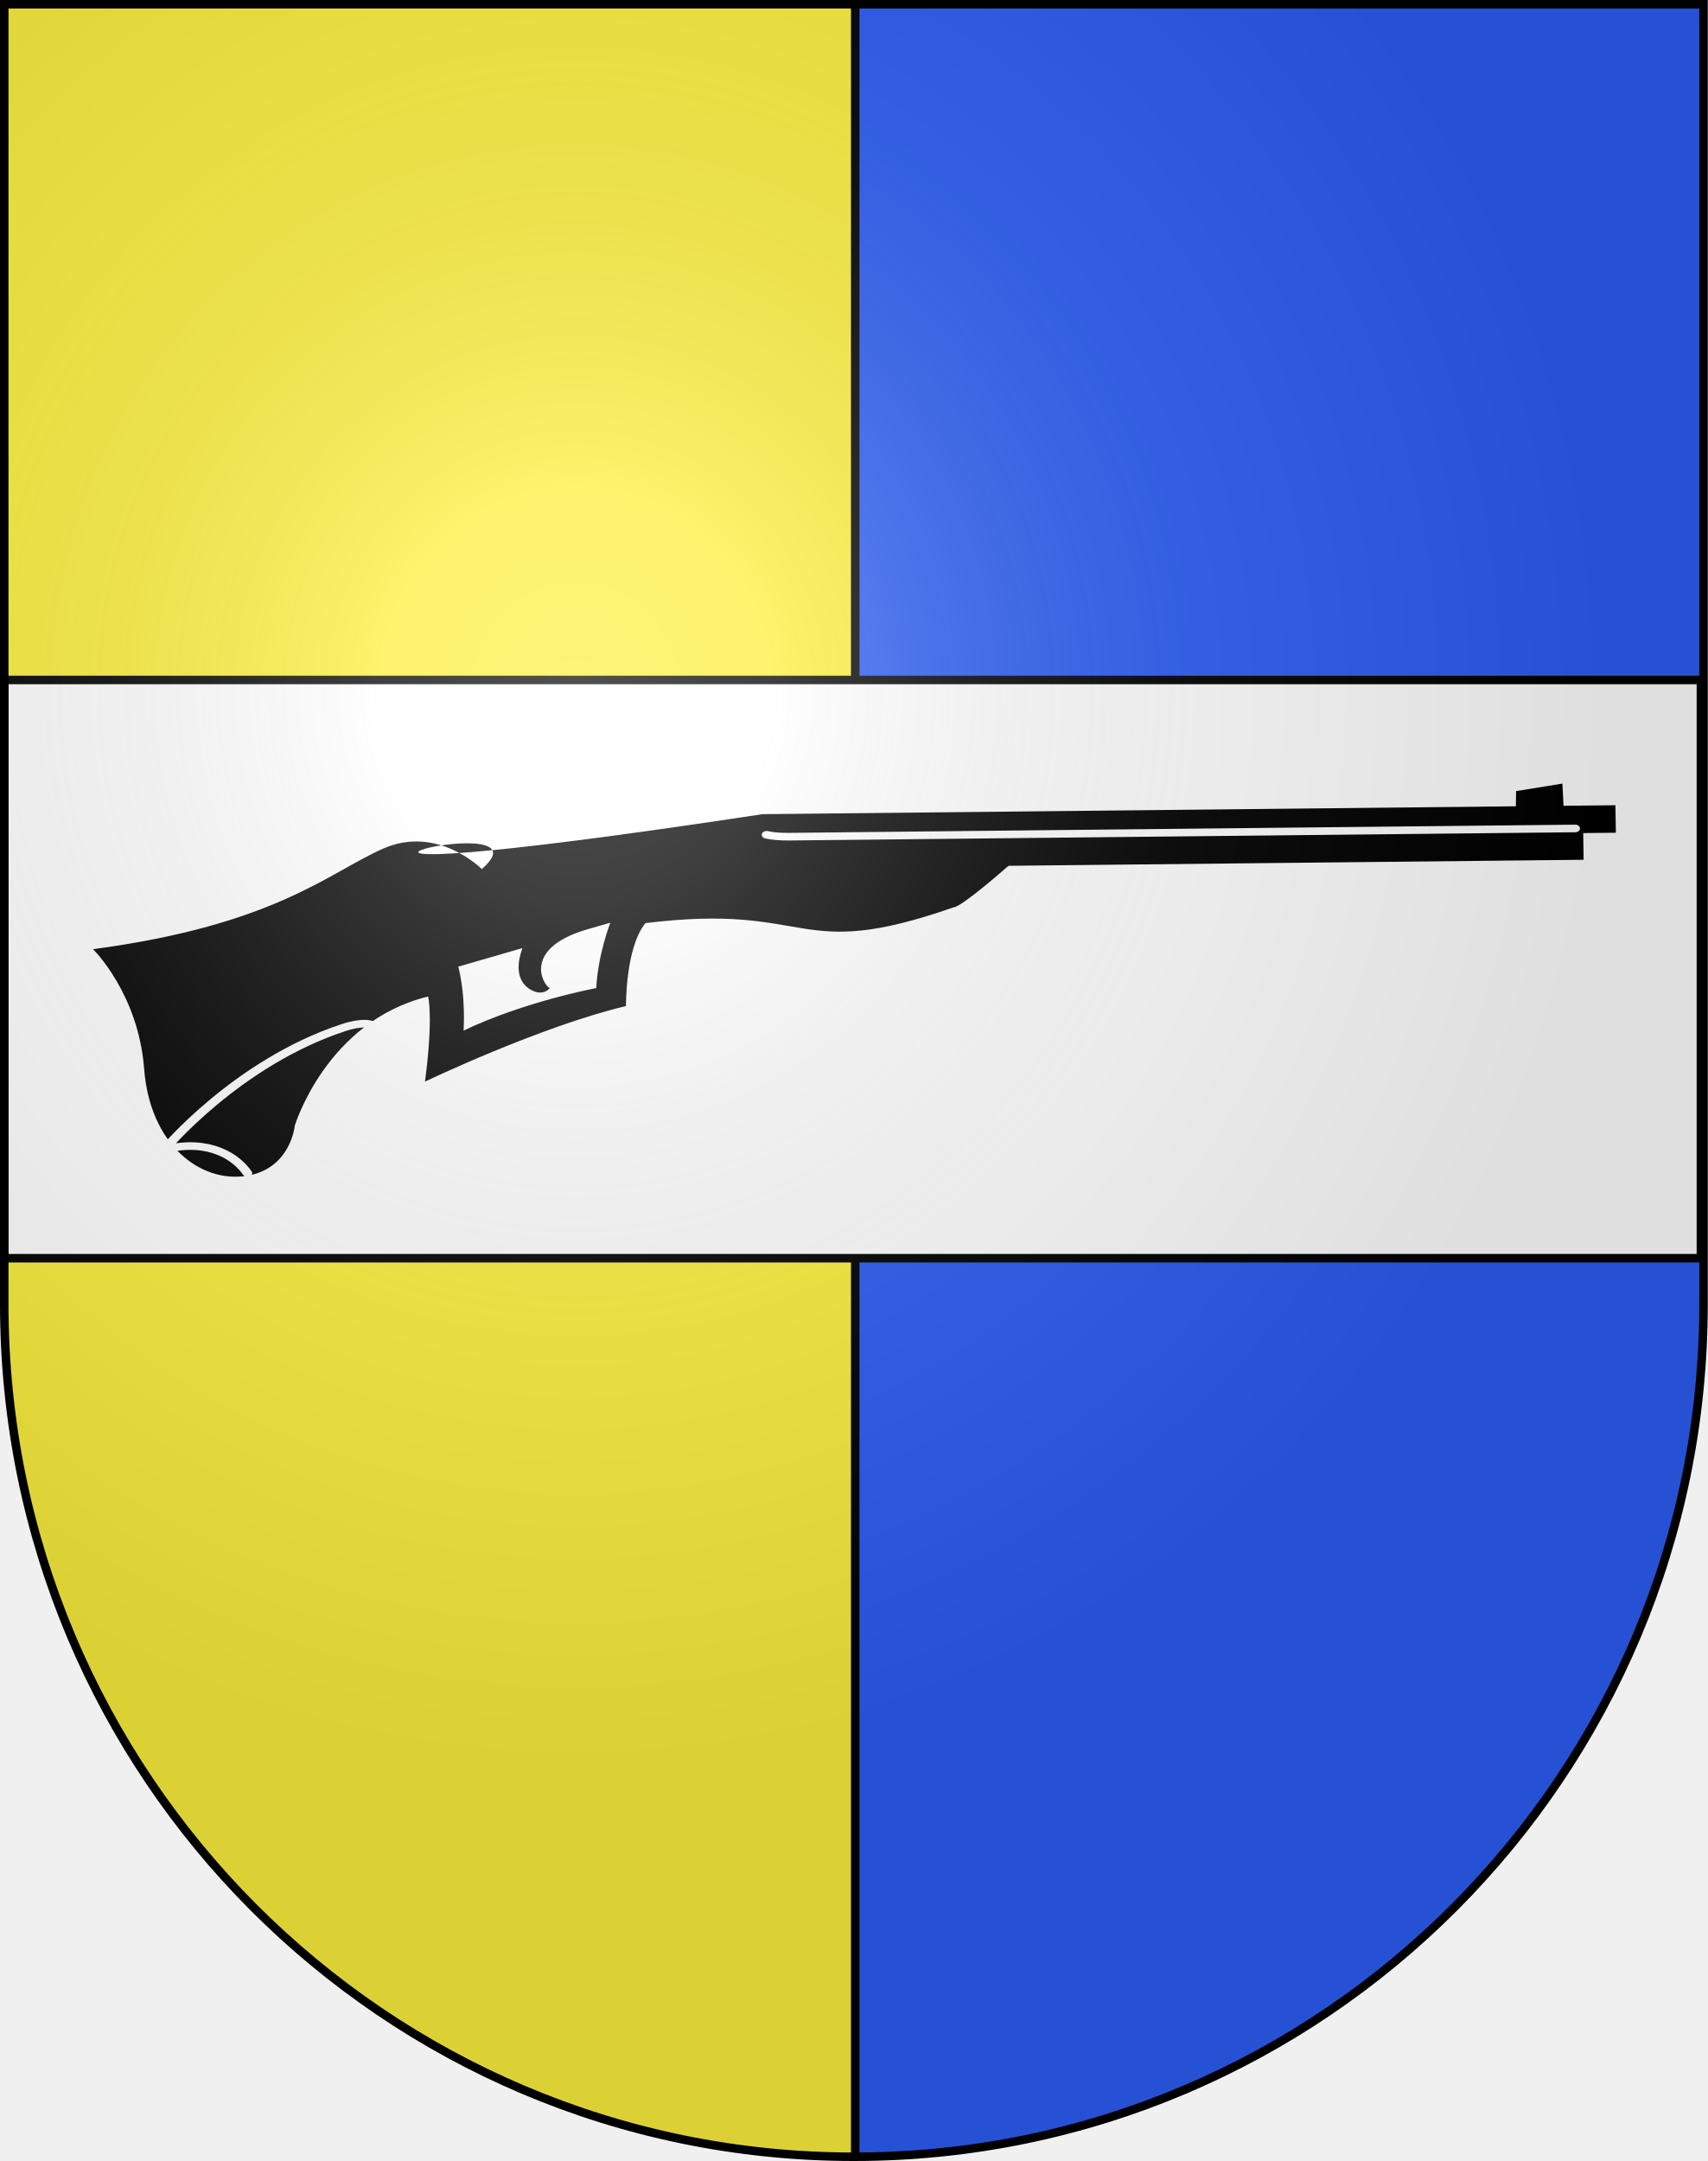
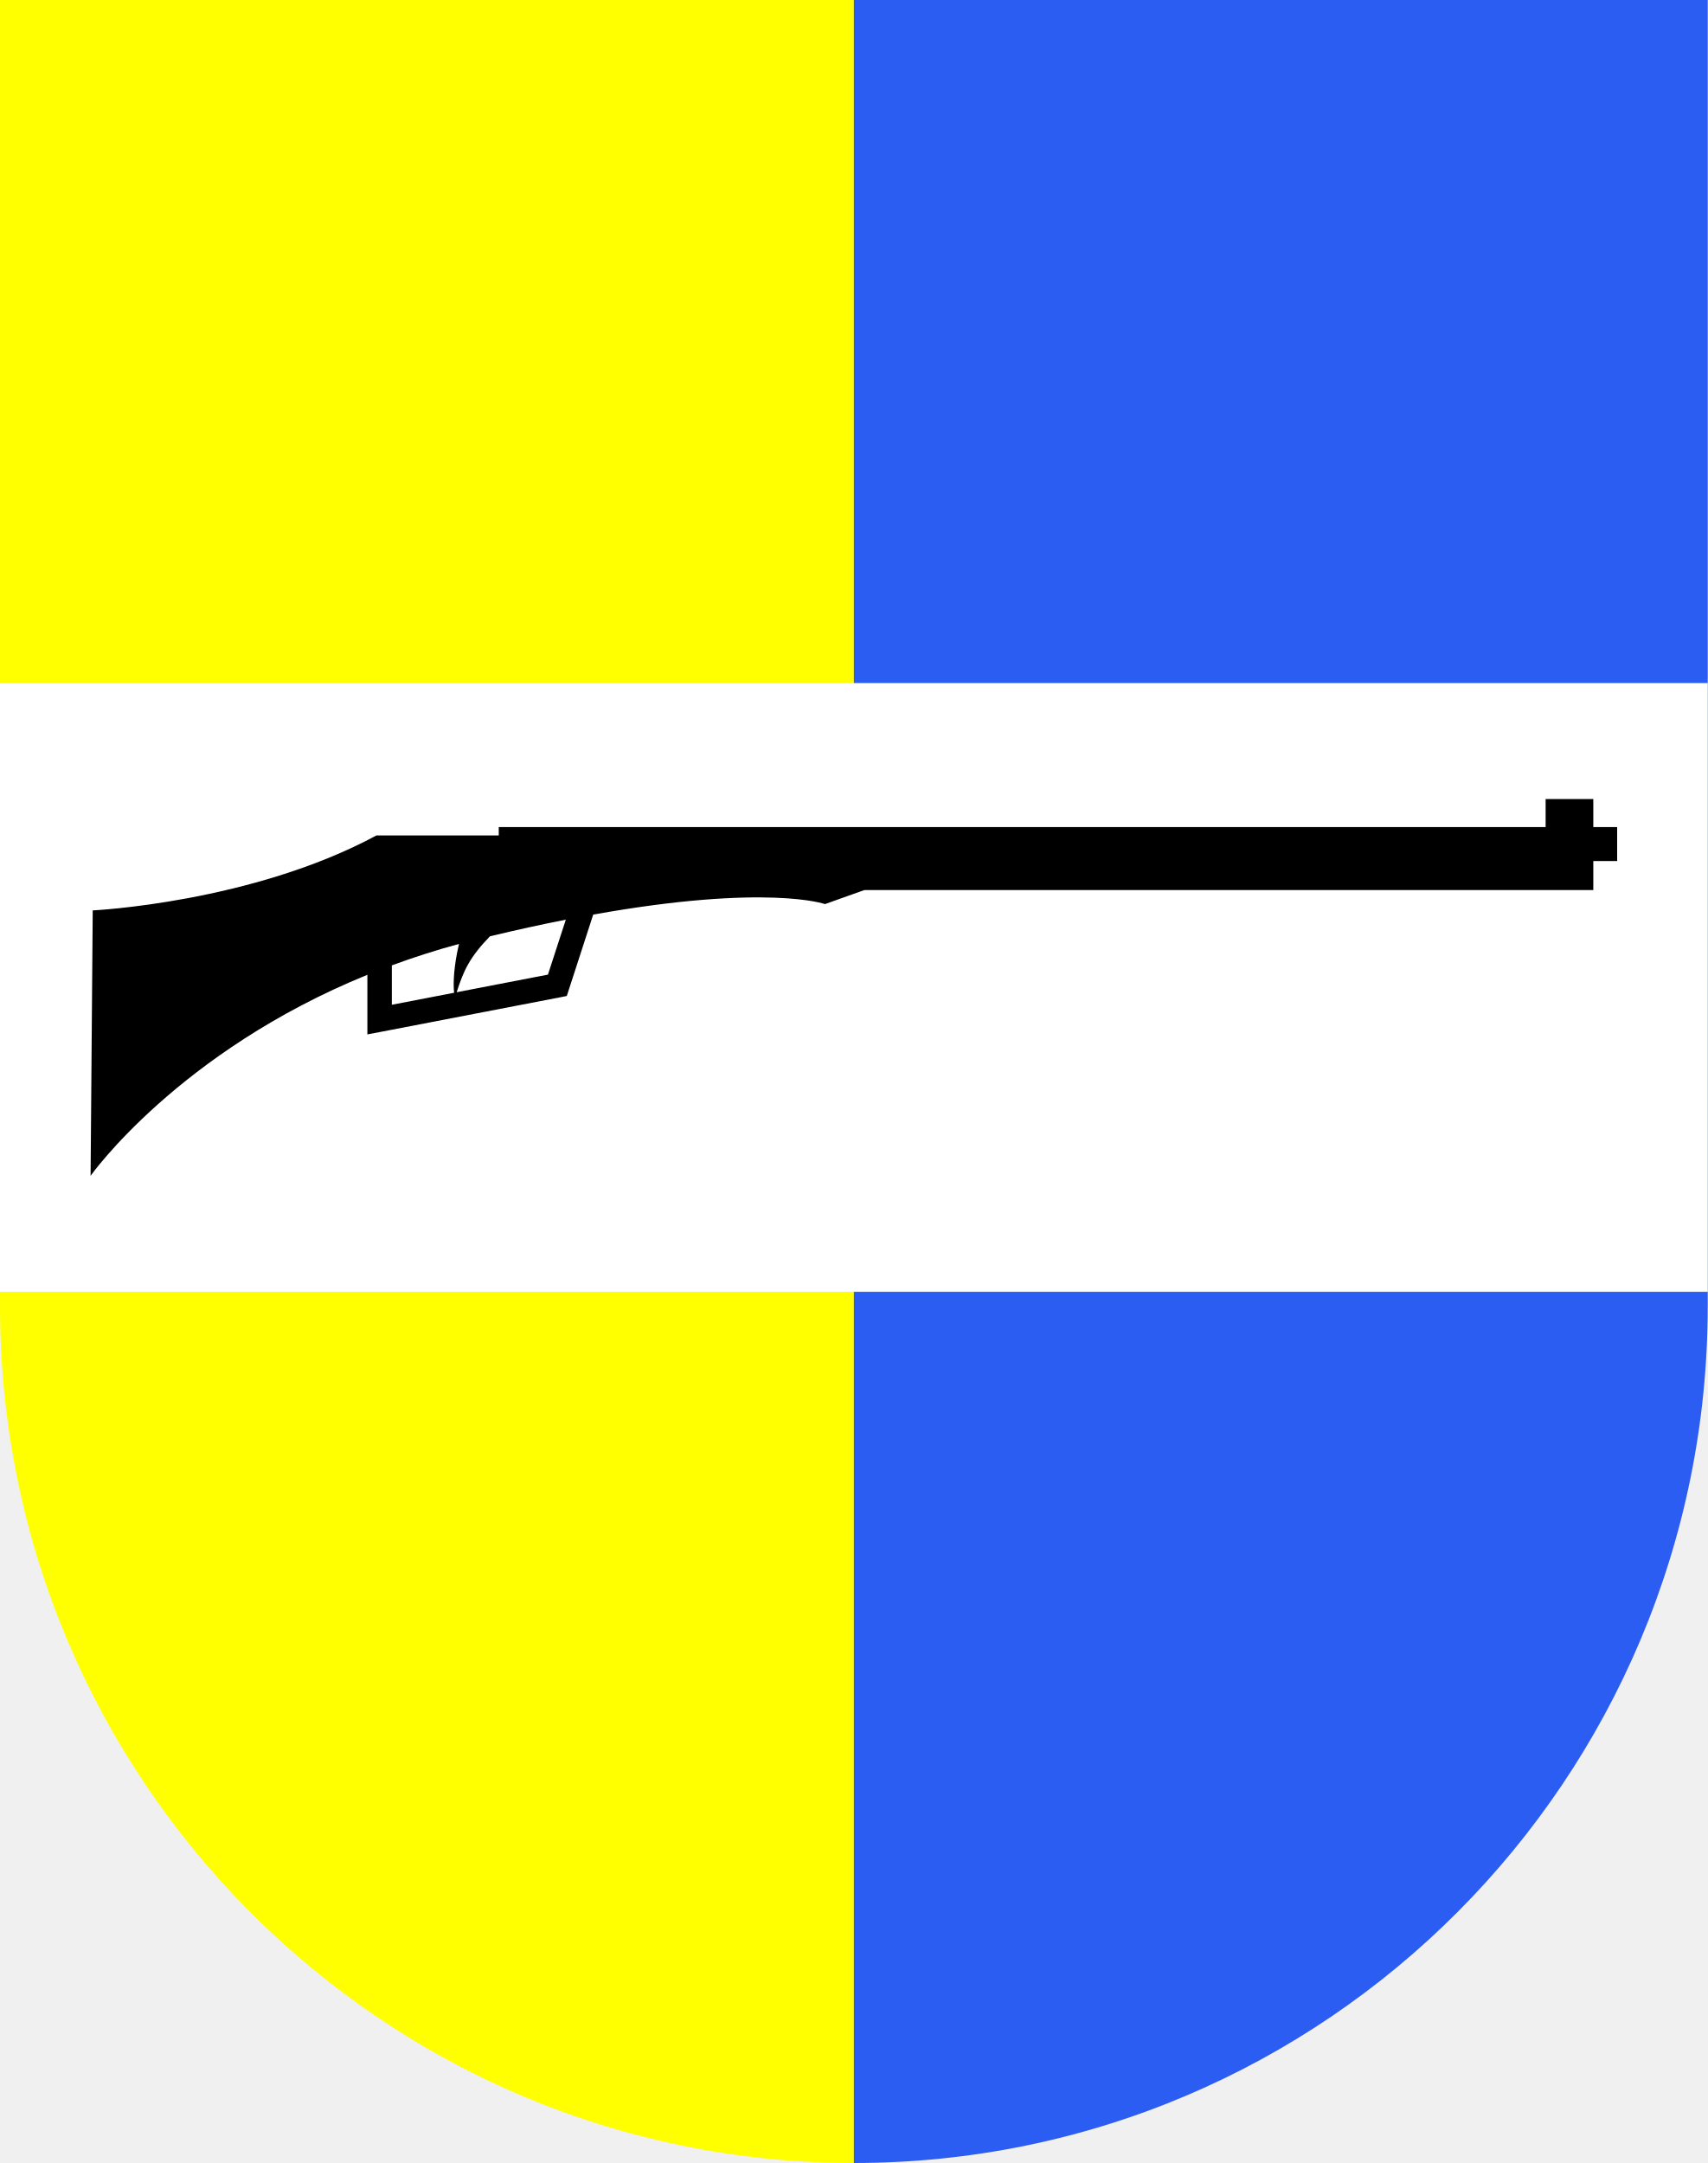
- <svg xmlns="http://www.w3.org/2000/svg" xmlns:xlink="http://www.w3.org/1999/xlink" version="1.0" width="603" height="763" id="svg20">
+ <svg xmlns="http://www.w3.org/2000/svg" xmlns:xlink="http://www.w3.org/1999/xlink" version="1.0" width="600" height="760" id="svg20">
  <defs id="defs29">
    <linearGradient id="linearGradient2893">
      <stop id="stop2895" style="stop-color:#ffffff;stop-opacity:0.314" offset="0" />
      <stop id="stop2897" style="stop-color:#ffffff;stop-opacity:0.251" offset="0.19" />
      <stop id="stop2901" style="stop-color:#6b6b6b;stop-opacity:0.125" offset="0.6" />
      <stop id="stop2899" style="stop-color:#000000;stop-opacity:0.125" offset="1" />
    </linearGradient>
    <radialGradient cx="858.042" cy="579.933" r="300" fx="858.042" fy="579.933" id="radialGradient3236" xlink:href="#linearGradient2893" gradientUnits="userSpaceOnUse" gradientTransform="matrix(1.215027,0,0,1.266667,-839.1924,-490.4894)" />
    <clipPath id="clipPath3837">
      <path d="m -1.5,-1.5 0,-458.868 C -1.5,-626.679 -135.815,-761.5 -301.5,-761.5 -467.185,-761.5 -601.5,-626.679 -601.5,-460.368 l 0,458.868 600,0 z" id="path3839" style="fill:none;stroke:#000000;stroke-width:3;stroke-miterlimit:4;stroke-opacity:1;stroke-dasharray:none;display:inline" />
    </clipPath>
  </defs>
-   <g id="layer1" style="display:inline">
-     <path d="m 1.5,1.5 0,458.868 C 1.5,626.678 135.815,761.5 301.5,761.5 467.185,761.5 601.5,626.678 601.5,460.368 l 0,-458.868 -600,0 z" id="path1899" style="fill:#fcef3c;fill-opacity:1" />
-   </g>
-   <g id="layer2" style="display:inline">
-     <rect width="330.832" height="849.434" x="-632.801" y="-807.707" transform="scale(-1,-1)" clip-path="url(#clipPath3837)" id="rect3011" style="fill:#2b5df2;fill-opacity:1;fill-rule:nonzero;stroke:#000000;stroke-width:3;stroke-miterlimit:4;stroke-opacity:1;stroke-dasharray:none" />
-     <rect width="599.074" height="204.162" x="1.49" y="240.084" id="rect3841" style="fill:#ffffff;fill-opacity:1;fill-rule:nonzero;stroke:#000000;stroke-width:3;stroke-miterlimit:4;stroke-opacity:1;stroke-dasharray:none" />
-     <g transform="matrix(-0.444232,0.5363106,-0.6700423,-0.3555691,372.1803,690.7598)" id="g3833" style="display:inline">
-       <path d="m -161.053,532.19 c -13.999,-14 -34.666,-2.333 -34.666,-2.333 0,0 -55.334,20 -91.334,-9.667 0,0 7.667,-8.001 39.667,-24.667 0,0 -53,-25.334 -83.333,-50.667 0,0 -26.667,18 -42.667,18 -50.515,-55.517 -17.526,-66.334 -82,-108 -2.065,-2.87 -31.333,-7.333 -31.333,-7.333 l -1.053,-0.274 -142.26,-208.602 -12.113,8.261 -8.085,-11.856 -12.456,8.495 12.836,18.822 -9.869,7.154 14.667,14.667 7.002,-4.518 186.43,273.368 c 192.908,197.823 40.463,77.543 93.234,86.15 0,0 -9.666,29.666 14.667,42.333 24.333,12.667 60.999,16.334 116.333,75.667 0,0 9.211,-30 42.333,-55 33.512,-25.294 38.522,-55.478 24,-70 z m -171.05,-31.862 c 5.752,-1.76 17.05,-6.447 17.05,-16.139 0,-4.333 -2.666,-6 -5.333,-6 0,3.834 -11.717,22.139 -36.139,4 l 0,10e-4 -8.528,-6.334 c 0,0 17.334,-5.001 33.334,-14.667 0,0 23.666,22.334 51.666,35.667 0,0 -15.833,9.166 -28,21.333 z" id="path2638" />
-       <path d="m -162.404,532.752 c -4.537,8.485 -6.93,24.347 9.194,37.522 0,0 -57.132,-0.178 -99,-28.5 -8.5,-5.75 -11.884,-12.617 -3.051,-14.166 l 2.025,-0.542" id="path2644" style="fill:none;stroke:#ffffff;stroke-width:4.171;stroke-linecap:round;stroke-linejoin:round;stroke-opacity:1" />
-       <path d="m -443.155,445.336 c -0.875,-2.61 -2.34,-5.509 -4.574,-8.784 L -642.325,151.209" id="path2646" style="fill:none;stroke:#ffffff;stroke-width:4.171;stroke-linecap:round;stroke-linejoin:round;stroke-opacity:1" />
-     </g>
-   </g>
-   <g id="layer3" style="display:inline">
-     <path d="m 1.5,1.5 0,458.868 C 1.5,626.679 135.815,761.5 301.5,761.5 467.185,761.5 601.5,626.679 601.5,460.368 L 601.5,1.5 1.5,1.5 z" id="path2346" style="fill:url(#radialGradient3236);fill-opacity:1" />
-   </g>
-   <g id="layer4" style="display:inline">
-     <path d="m 1.5,1.5 0,458.868 C 1.5,626.679 135.815,761.5 301.5,761.5 467.185,761.5 601.5,626.679 601.5,460.368 L 601.5,1.5 1.5,1.5 z" id="path3239" style="fill:none;stroke:#000000;stroke-width:3;stroke-miterlimit:4;stroke-opacity:1;stroke-dasharray:none" />
+   <g id="layer3" style="display:inline" transform="translate(0,-3)" />
+   <g transform="translate(-37.14284,-225.7076)" id="g6854">
+     <path id="rect3029-5" d="m 37.143,225.708 0,458.875 c 0,166.311 134.315,301.125 300,301.125 l 0,-760 -300,0 z" style="fill:#ffff00;fill-opacity:1;stroke:none" />
+     <path id="rect3029-9-1" d="m 637.143,225.708 0,458.875 c 0,166.311 -134.315,301.125 -300,301.125 l 0,-760 300,0 z" style="fill:#2b5df2;fill-opacity:1;stroke:none" />
+     <rect y="465.708" x="37.143" height="213.892" width="600" id="rect6738" style="fill:#ffffff;fill-opacity:1;stroke:none" />
+     <path id="rect6753-0" d="m 580.19,506.466 0,9.844 -367.812,0 0,2.938 -42.969,0 c -43.896,23.673 -99.688,26.344 -99.688,26.344 l -0.75,93.25 c 0,0 30.755,-43.55 97.25,-70.625 l 0,15.75 0,5.188 5.125,-0.969 62.438,-12.031 2.5,-0.5 0.781,-2.406 8.5,-26.188 c 61.12,-10.938 81.438,-3.688 81.438,-3.688 l 13.844,-4.938 256.094,0 0,-10.188 8.375,0 0,-11.938 -8.375,0 0,-9.844 -16.75,0 z m -344.25,42.375 -6.281,19.312 -32.062,6.188 c 2.419,-7.692 4.668,-12.398 11.688,-19.656 9.563,-2.28 18.454,-4.229 26.656,-5.844 z m -37.531,8.531 c -1.77,7.481 -2.116,13.655 -1.719,17.156 l -21.875,4.219 0,-13.844 c 7.454,-2.743 15.306,-5.3 23.594,-7.531 z" style="fill:#000000;fill-opacity:1;stroke:none" />
  </g>
</svg>
